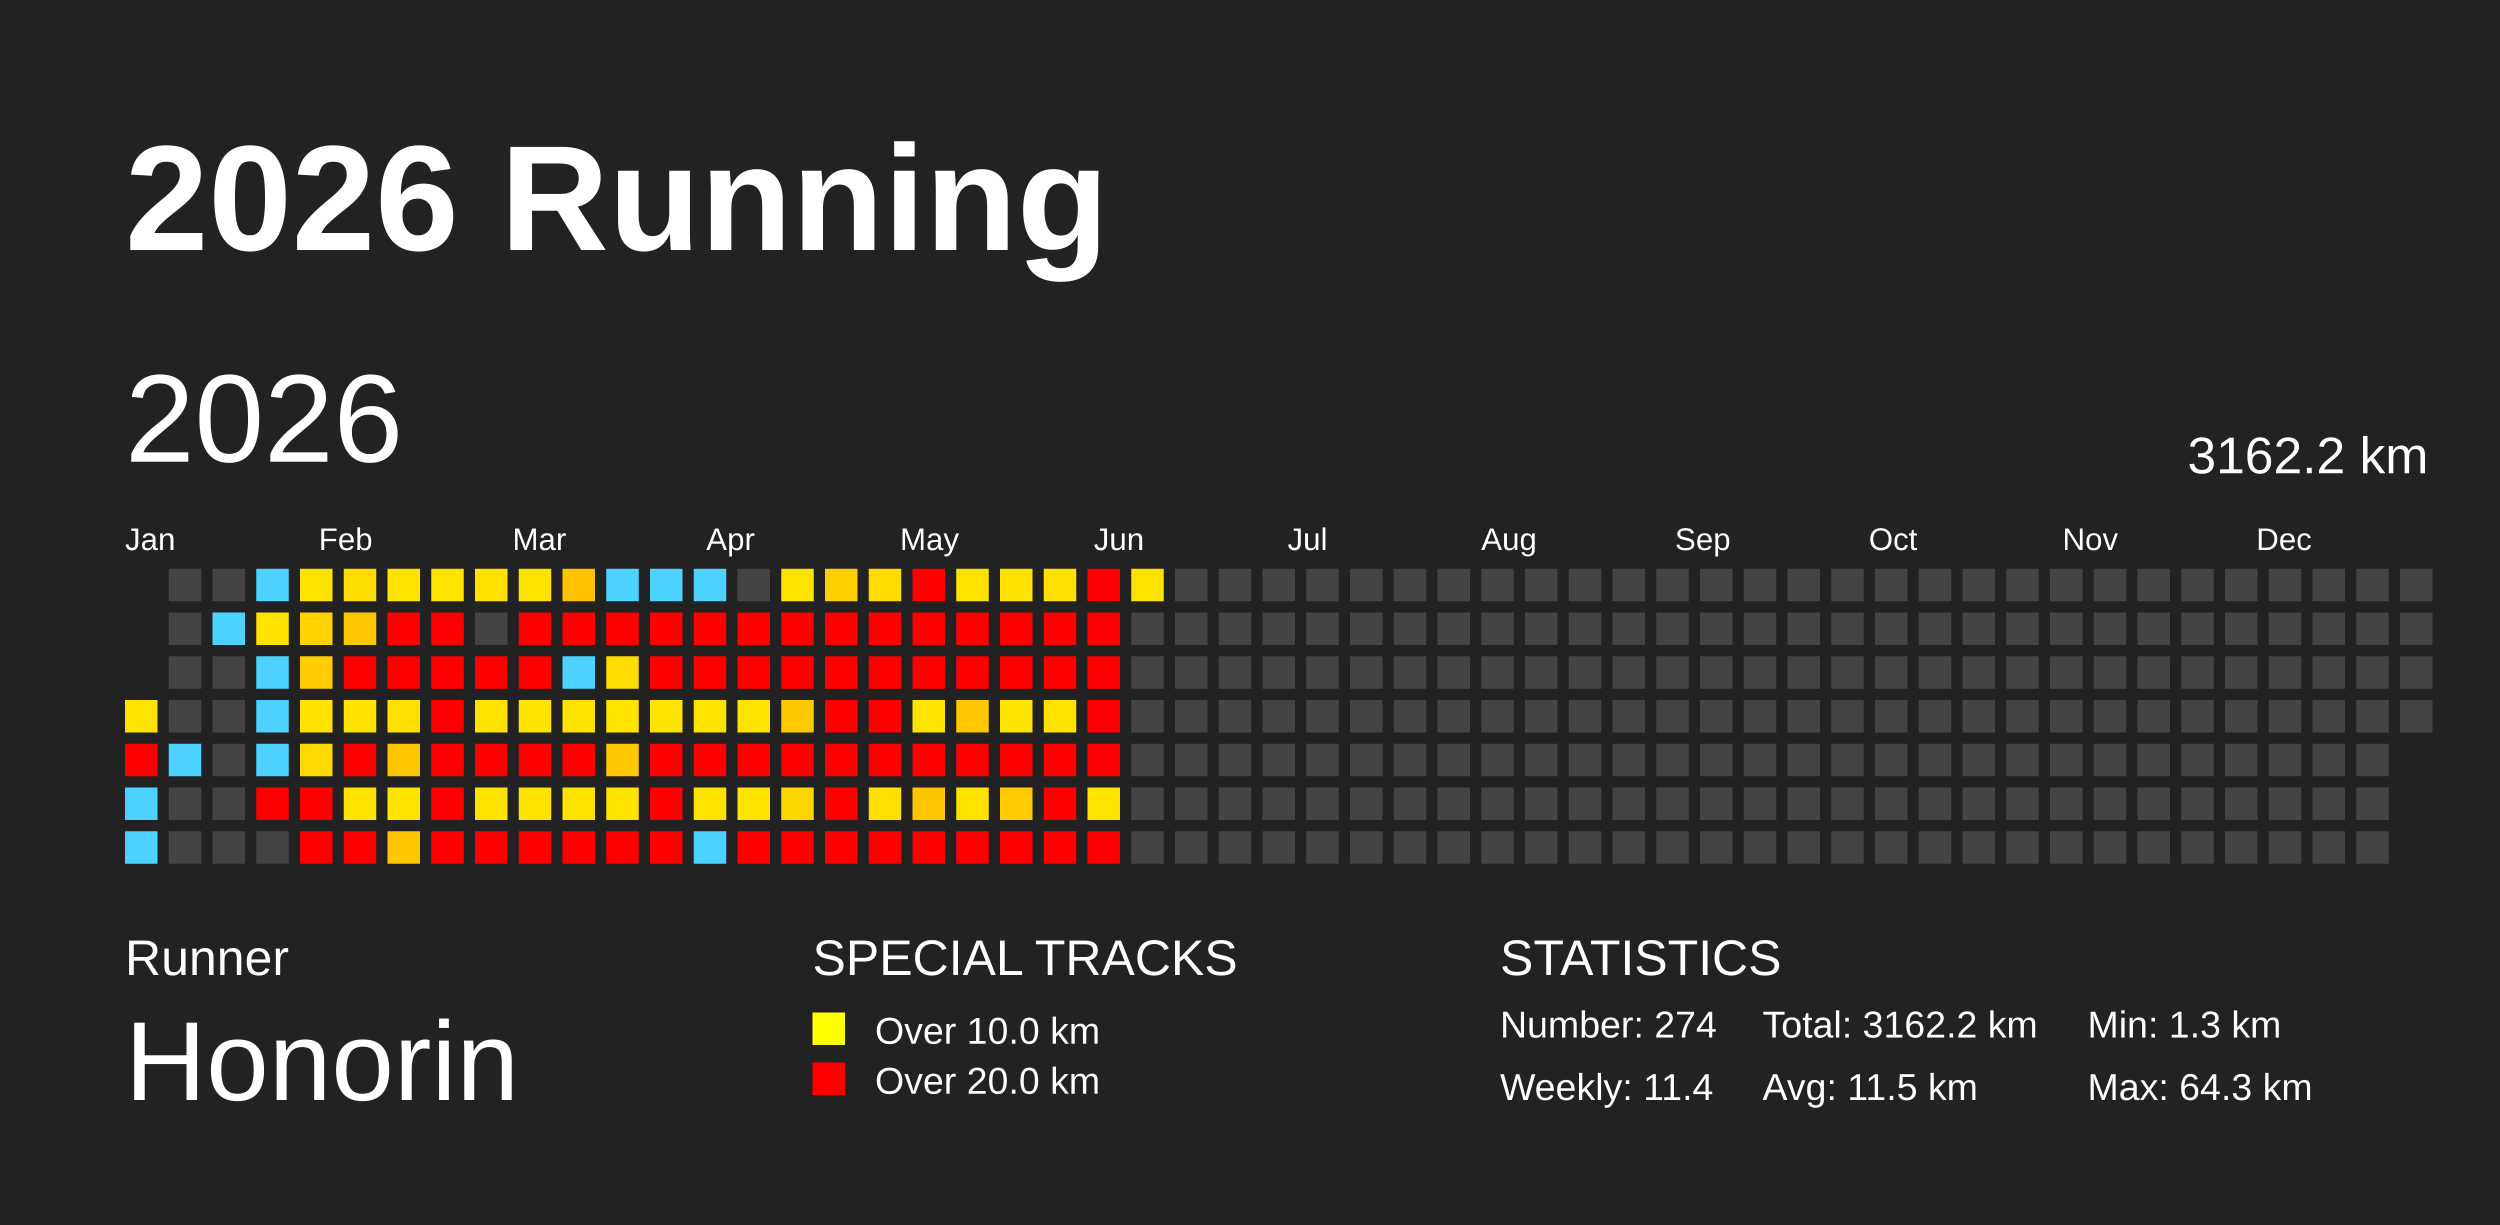
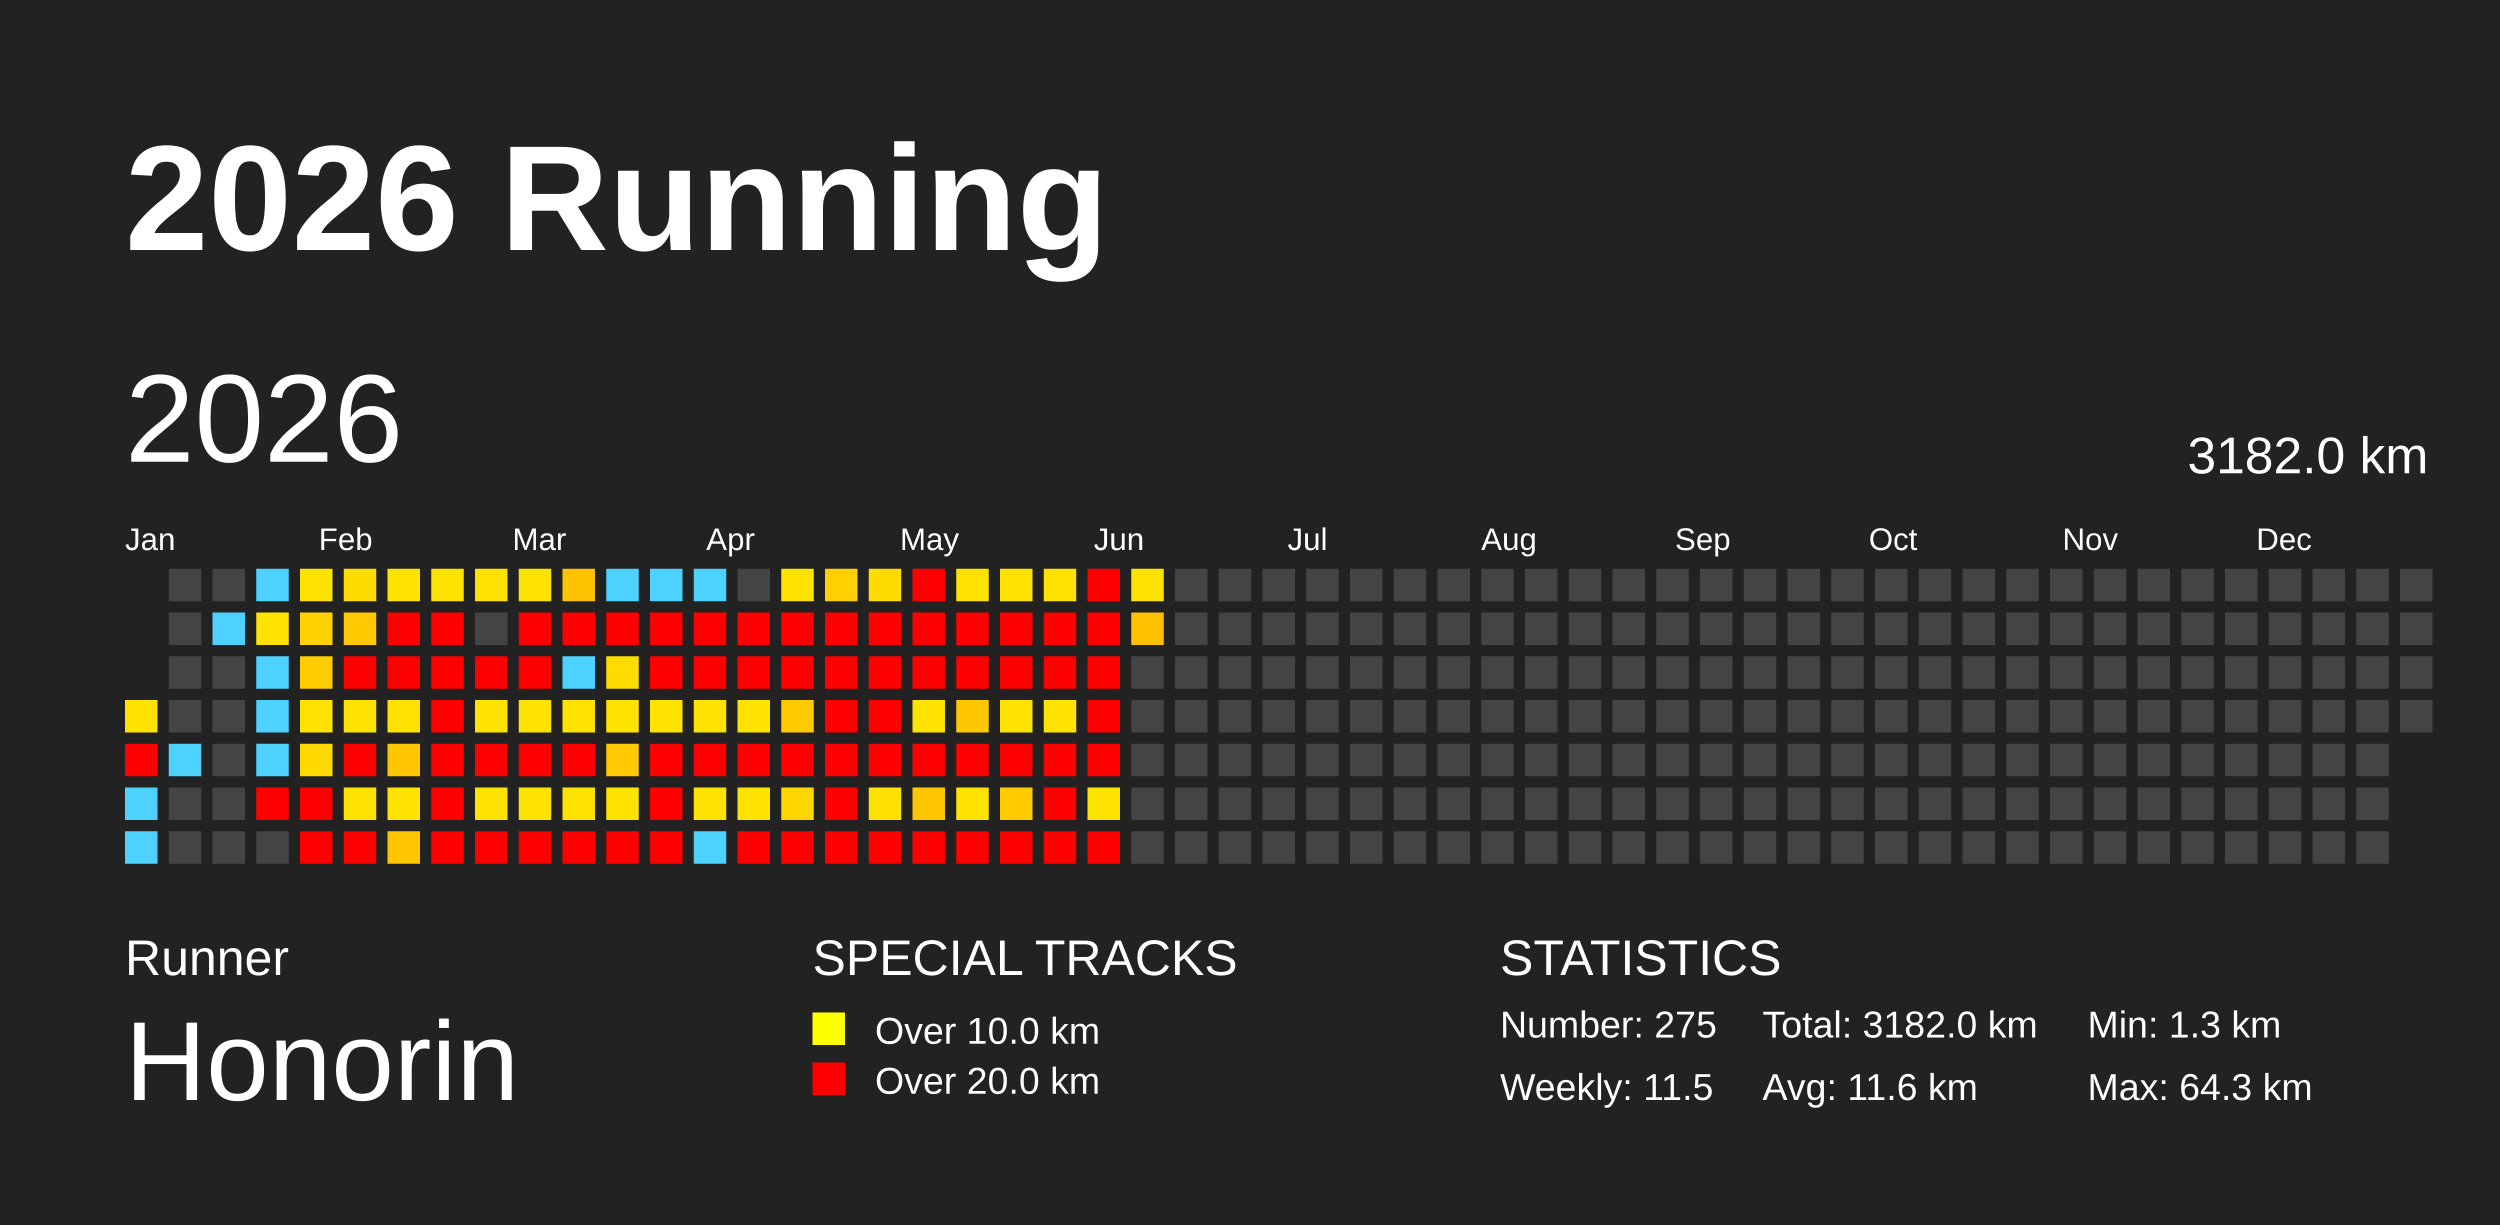
<svg xmlns="http://www.w3.org/2000/svg" baseProfile="full" height="98mm" version="1.1" viewBox="0,0,200,98" width="200mm">
  <defs />
  <rect fill="#222222" height="98" width="200" x="0" y="0" />
  <text fill="#FFFFFF" style="font-size:12px; font-family:Arial; font-weight:bold;" x="10" y="20">2026 Running</text>
  <text fill="#FFFFFF" style="font-size:4px; font-family:Arial" x="10" y="78">Runner</text>
  <text fill="#FFFFFF" style="font-size:9px; font-family:Arial" x="10" y="88">Honorin</text>
  <text fill="#FFFFFF" style="font-size:4px; font-family:Arial" x="65" y="78">SPECIAL TRACKS</text>
  <rect fill="yellow" height="2.6" width="2.6" x="65" y="81" />
  <text fill="#FFFFFF" style="font-size:3px; font-family:Arial" x="70" y="83.5">Over 10.0 km</text>
  <rect fill="red" height="2.6" width="2.6" x="65" y="85" />
  <text fill="#FFFFFF" style="font-size:3px; font-family:Arial" x="70" y="87.5">Over 20.0 km</text>
  <text fill="#FFFFFF" style="font-size:4px; font-family:Arial" x="120" y="78">STATISTICS</text>
-   <text fill="#FFFFFF" style="font-size:3px; font-family:Arial" x="120" y="83">Number: 274</text>
-   <text fill="#FFFFFF" style="font-size:3px; font-family:Arial" x="120" y="88">Weekly: 11.4</text>
-   <text fill="#FFFFFF" style="font-size:3px; font-family:Arial" x="141" y="83">Total: 3162.2 km</text>
-   <text fill="#FFFFFF" style="font-size:3px; font-family:Arial" x="141" y="88">Avg: 11.5 km</text>
+   <text fill="#FFFFFF" style="font-size:3px; font-family:Arial" x="120" y="83">Number: 275</text>
+   <text fill="#FFFFFF" style="font-size:3px; font-family:Arial" x="120" y="88">Weekly: 11.5</text>
+   <text fill="#FFFFFF" style="font-size:3px; font-family:Arial" x="141" y="83">Total: 3182.0 km</text>
+   <text fill="#FFFFFF" style="font-size:3px; font-family:Arial" x="141" y="88">Avg: 11.6 km</text>
  <text fill="#FFFFFF" style="font-size:3px; font-family:Arial" x="167" y="83">Min: 1.3 km</text>
  <text fill="#FFFFFF" style="font-size:3px; font-family:Arial" x="167" y="88">Max: 64.3 km</text>
  <text dominant-baseline="hanging" fill="#FFFFFF" style="font-size:10.0px; font-family:Arial;" x="10" y="30">2026</text>
-   <text dominant-baseline="hanging" fill="#FFFFFF" style="font-size:4.125px; font-family:Arial;" x="175" y="35">3162.2 km</text>
+   <text dominant-baseline="hanging" fill="#FFFFFF" style="font-size:4.125px; font-family:Arial;" x="175" y="35">3182.0 km</text>
  <text fill="#FFFFFF" style="font-size:2.5px; font-family:Arial" x="10.0" y="44">Jan</text>
  <text fill="#FFFFFF" style="font-size:2.5px; font-family:Arial" x="25.5" y="44">Feb</text>
  <text fill="#FFFFFF" style="font-size:2.5px; font-family:Arial" x="41.0" y="44">Mar</text>
  <text fill="#FFFFFF" style="font-size:2.5px; font-family:Arial" x="56.5" y="44">Apr</text>
  <text fill="#FFFFFF" style="font-size:2.5px; font-family:Arial" x="72.0" y="44">May</text>
  <text fill="#FFFFFF" style="font-size:2.5px; font-family:Arial" x="87.5" y="44">Jun</text>
  <text fill="#FFFFFF" style="font-size:2.5px; font-family:Arial" x="103.0" y="44">Jul</text>
  <text fill="#FFFFFF" style="font-size:2.5px; font-family:Arial" x="118.5" y="44">Aug</text>
  <text fill="#FFFFFF" style="font-size:2.5px; font-family:Arial" x="134.0" y="44">Sep</text>
  <text fill="#FFFFFF" style="font-size:2.5px; font-family:Arial" x="149.5" y="44">Oct</text>
  <text fill="#FFFFFF" style="font-size:2.5px; font-family:Arial" x="165.0" y="44">Nov</text>
  <text fill="#FFFFFF" style="font-size:2.5px; font-family:Arial" x="180.5" y="44">Dec</text>
  <rect fill="#ffe300" height="2.6" width="2.6" x="10.0" y="56.0" />
  <rect fill="red" height="2.6" width="2.6" x="10.0" y="59.5" />
  <rect fill="#4dd2ff" height="2.6" width="2.6" x="10.0" y="63.0" />
  <rect fill="#4dd2ff" height="2.6" width="2.6" x="10.0" y="66.5" />
  <rect fill="#444444" height="2.6" width="2.6" x="13.5" y="45.5" />
  <rect fill="#444444" height="2.6" width="2.6" x="13.5" y="49.0" />
  <rect fill="#444444" height="2.6" width="2.6" x="13.5" y="52.5" />
  <rect fill="#444444" height="2.6" width="2.6" x="13.5" y="56.0" />
  <rect fill="#4dd2ff" height="2.6" width="2.6" x="13.5" y="59.5" />
  <rect fill="#444444" height="2.6" width="2.6" x="13.5" y="63.0" />
  <rect fill="#444444" height="2.6" width="2.6" x="13.5" y="66.5" />
  <rect fill="#444444" height="2.6" width="2.6" x="17.0" y="45.5" />
  <rect fill="#4dd2ff" height="2.6" width="2.6" x="17.0" y="49.0" />
  <rect fill="#444444" height="2.6" width="2.6" x="17.0" y="52.5" />
  <rect fill="#444444" height="2.6" width="2.6" x="17.0" y="56.0" />
  <rect fill="#444444" height="2.6" width="2.6" x="17.0" y="59.5" />
  <rect fill="#444444" height="2.6" width="2.6" x="17.0" y="63.0" />
  <rect fill="#444444" height="2.6" width="2.6" x="17.0" y="66.5" />
  <rect fill="#4dd2ff" height="2.6" width="2.6" x="20.5" y="45.5" />
  <rect fill="#ffe200" height="2.6" width="2.6" x="20.5" y="49.0" />
  <rect fill="#4dd2ff" height="2.6" width="2.6" x="20.5" y="52.5" />
  <rect fill="#4dd2ff" height="2.6" width="2.6" x="20.5" y="56.0" />
  <rect fill="#4dd2ff" height="2.6" width="2.6" x="20.5" y="59.5" />
  <rect fill="red" height="2.6" width="2.6" x="20.5" y="63.0" />
  <rect fill="#444444" height="2.6" width="2.6" x="20.5" y="66.5" />
  <rect fill="#ffe300" height="2.6" width="2.6" x="24.0" y="45.5" />
  <rect fill="#ffd200" height="2.6" width="2.6" x="24.0" y="49.0" />
  <rect fill="#ffcc00" height="2.6" width="2.6" x="24.0" y="52.5" />
  <rect fill="#ffe200" height="2.6" width="2.6" x="24.0" y="56.0" />
  <rect fill="#ffd900" height="2.6" width="2.6" x="24.0" y="59.5" />
  <rect fill="red" height="2.6" width="2.6" x="24.0" y="63.0" />
  <rect fill="red" height="2.6" width="2.6" x="24.0" y="66.5" />
  <rect fill="#ffdc00" height="2.6" width="2.6" x="27.5" y="45.5" />
  <rect fill="#ffc800" height="2.6" width="2.6" x="27.5" y="49.0" />
  <rect fill="red" height="2.6" width="2.6" x="27.5" y="52.5" />
  <rect fill="#ffe200" height="2.6" width="2.6" x="27.5" y="56.0" />
  <rect fill="red" height="2.6" width="2.6" x="27.5" y="59.5" />
  <rect fill="#ffe300" height="2.6" width="2.6" x="27.5" y="63.0" />
  <rect fill="red" height="2.6" width="2.6" x="27.5" y="66.5" />
  <rect fill="#ffe300" height="2.6" width="2.6" x="31.0" y="45.5" />
  <rect fill="red" height="2.6" width="2.6" x="31.0" y="49.0" />
  <rect fill="red" height="2.6" width="2.6" x="31.0" y="52.5" />
  <rect fill="#ffe100" height="2.6" width="2.6" x="31.0" y="56.0" />
  <rect fill="#ffc600" height="2.6" width="2.6" x="31.0" y="59.5" />
  <rect fill="#ffe300" height="2.6" width="2.6" x="31.0" y="63.0" />
  <rect fill="#ffc600" height="2.6" width="2.6" x="31.0" y="66.5" />
  <rect fill="#ffe300" height="2.6" width="2.6" x="34.5" y="45.5" />
  <rect fill="red" height="2.6" width="2.6" x="34.5" y="49.0" />
  <rect fill="red" height="2.6" width="2.6" x="34.5" y="52.5" />
  <rect fill="red" height="2.6" width="2.6" x="34.5" y="56.0" />
  <rect fill="red" height="2.6" width="2.6" x="34.5" y="59.5" />
  <rect fill="red" height="2.6" width="2.6" x="34.5" y="63.0" />
  <rect fill="red" height="2.6" width="2.6" x="34.5" y="66.5" />
  <rect fill="#ffe200" height="2.6" width="2.6" x="38.0" y="45.5" />
  <rect fill="#444444" height="2.6" width="2.6" x="38.0" y="49.0" />
  <rect fill="red" height="2.6" width="2.6" x="38.0" y="52.5" />
  <rect fill="#ffe300" height="2.6" width="2.6" x="38.0" y="56.0" />
  <rect fill="red" height="2.6" width="2.6" x="38.0" y="59.5" />
  <rect fill="#ffe300" height="2.6" width="2.6" x="38.0" y="63.0" />
  <rect fill="red" height="2.6" width="2.6" x="38.0" y="66.5" />
  <rect fill="#ffe300" height="2.6" width="2.6" x="41.5" y="45.5" />
  <rect fill="red" height="2.6" width="2.6" x="41.5" y="49.0" />
  <rect fill="red" height="2.6" width="2.6" x="41.5" y="52.5" />
  <rect fill="#ffe300" height="2.6" width="2.6" x="41.5" y="56.0" />
  <rect fill="red" height="2.6" width="2.6" x="41.5" y="59.5" />
  <rect fill="#ffe300" height="2.6" width="2.6" x="41.5" y="63.0" />
  <rect fill="red" height="2.6" width="2.6" x="41.5" y="66.5" />
  <rect fill="#ffc200" height="2.6" width="2.6" x="45.0" y="45.5" />
  <rect fill="red" height="2.6" width="2.6" x="45.0" y="49.0" />
  <rect fill="#4dd2ff" height="2.6" width="2.6" x="45.0" y="52.5" />
  <rect fill="#ffe300" height="2.6" width="2.6" x="45.0" y="56.0" />
  <rect fill="red" height="2.6" width="2.6" x="45.0" y="59.5" />
  <rect fill="#ffe300" height="2.6" width="2.6" x="45.0" y="63.0" />
  <rect fill="red" height="2.6" width="2.6" x="45.0" y="66.5" />
  <rect fill="#4dd2ff" height="2.6" width="2.6" x="48.5" y="45.5" />
  <rect fill="red" height="2.6" width="2.6" x="48.5" y="49.0" />
  <rect fill="#ffdc00" height="2.6" width="2.6" x="48.5" y="52.5" />
  <rect fill="#ffe300" height="2.6" width="2.6" x="48.5" y="56.0" />
  <rect fill="#ffc800" height="2.6" width="2.6" x="48.5" y="59.5" />
  <rect fill="#ffe300" height="2.6" width="2.6" x="48.5" y="63.0" />
  <rect fill="red" height="2.6" width="2.6" x="48.5" y="66.5" />
  <rect fill="#4dd2ff" height="2.6" width="2.6" x="52.0" y="45.5" />
  <rect fill="red" height="2.6" width="2.6" x="52.0" y="49.0" />
  <rect fill="red" height="2.6" width="2.6" x="52.0" y="52.5" />
  <rect fill="#ffe300" height="2.6" width="2.6" x="52.0" y="56.0" />
  <rect fill="red" height="2.6" width="2.6" x="52.0" y="59.5" />
  <rect fill="red" height="2.6" width="2.6" x="52.0" y="63.0" />
  <rect fill="red" height="2.6" width="2.6" x="52.0" y="66.5" />
  <rect fill="#4dd2ff" height="2.6" width="2.6" x="55.5" y="45.5" />
  <rect fill="red" height="2.6" width="2.6" x="55.5" y="49.0" />
  <rect fill="red" height="2.6" width="2.6" x="55.5" y="52.5" />
  <rect fill="#ffe300" height="2.6" width="2.6" x="55.5" y="56.0" />
  <rect fill="red" height="2.6" width="2.6" x="55.5" y="59.5" />
  <rect fill="#ffe300" height="2.6" width="2.6" x="55.5" y="63.0" />
  <rect fill="#4dd2ff" height="2.6" width="2.6" x="55.5" y="66.5" />
  <rect fill="#444444" height="2.6" width="2.6" x="59.0" y="45.5" />
  <rect fill="red" height="2.6" width="2.6" x="59.0" y="49.0" />
  <rect fill="red" height="2.6" width="2.6" x="59.0" y="52.5" />
  <rect fill="#ffe300" height="2.6" width="2.6" x="59.0" y="56.0" />
  <rect fill="red" height="2.6" width="2.6" x="59.0" y="59.5" />
  <rect fill="#ffe300" height="2.6" width="2.6" x="59.0" y="63.0" />
  <rect fill="red" height="2.6" width="2.6" x="59.0" y="66.5" />
  <rect fill="#ffe300" height="2.6" width="2.6" x="62.5" y="45.5" />
  <rect fill="red" height="2.6" width="2.6" x="62.5" y="49.0" />
  <rect fill="red" height="2.6" width="2.6" x="62.5" y="52.5" />
  <rect fill="#ffc900" height="2.6" width="2.6" x="62.5" y="56.0" />
  <rect fill="red" height="2.6" width="2.6" x="62.5" y="59.5" />
  <rect fill="#ffd700" height="2.6" width="2.6" x="62.5" y="63.0" />
  <rect fill="red" height="2.6" width="2.6" x="62.5" y="66.5" />
  <rect fill="#ffd000" height="2.6" width="2.6" x="66.0" y="45.5" />
  <rect fill="red" height="2.6" width="2.6" x="66.0" y="49.0" />
  <rect fill="red" height="2.6" width="2.6" x="66.0" y="52.5" />
  <rect fill="red" height="2.6" width="2.6" x="66.0" y="56.0" />
  <rect fill="red" height="2.6" width="2.6" x="66.0" y="59.5" />
  <rect fill="red" height="2.6" width="2.6" x="66.0" y="63.0" />
  <rect fill="red" height="2.6" width="2.6" x="66.0" y="66.5" />
  <rect fill="#ffdb00" height="2.6" width="2.6" x="69.5" y="45.5" />
  <rect fill="red" height="2.6" width="2.6" x="69.5" y="49.0" />
  <rect fill="red" height="2.6" width="2.6" x="69.5" y="52.5" />
  <rect fill="red" height="2.6" width="2.6" x="69.5" y="56.0" />
  <rect fill="red" height="2.6" width="2.6" x="69.5" y="59.5" />
  <rect fill="#ffe000" height="2.6" width="2.6" x="69.5" y="63.0" />
  <rect fill="red" height="2.6" width="2.6" x="69.5" y="66.5" />
  <rect fill="red" height="2.6" width="2.6" x="73.0" y="45.5" />
  <rect fill="red" height="2.6" width="2.6" x="73.0" y="49.0" />
  <rect fill="red" height="2.6" width="2.6" x="73.0" y="52.5" />
  <rect fill="#ffe300" height="2.6" width="2.6" x="73.0" y="56.0" />
  <rect fill="red" height="2.6" width="2.6" x="73.0" y="59.5" />
  <rect fill="#ffc600" height="2.6" width="2.6" x="73.0" y="63.0" />
  <rect fill="red" height="2.6" width="2.6" x="73.0" y="66.5" />
  <rect fill="#ffe300" height="2.6" width="2.6" x="76.5" y="45.5" />
  <rect fill="red" height="2.6" width="2.6" x="76.5" y="49.0" />
  <rect fill="red" height="2.6" width="2.6" x="76.5" y="52.5" />
  <rect fill="#ffc700" height="2.6" width="2.6" x="76.5" y="56.0" />
  <rect fill="red" height="2.6" width="2.6" x="76.5" y="59.5" />
  <rect fill="#ffe300" height="2.6" width="2.6" x="76.5" y="63.0" />
  <rect fill="red" height="2.6" width="2.6" x="76.5" y="66.5" />
  <rect fill="#ffe200" height="2.6" width="2.6" x="80.0" y="45.5" />
  <rect fill="red" height="2.6" width="2.6" x="80.0" y="49.0" />
  <rect fill="red" height="2.6" width="2.6" x="80.0" y="52.5" />
  <rect fill="#ffe300" height="2.6" width="2.6" x="80.0" y="56.0" />
  <rect fill="red" height="2.6" width="2.6" x="80.0" y="59.5" />
  <rect fill="#ffca00" height="2.6" width="2.6" x="80.0" y="63.0" />
  <rect fill="red" height="2.6" width="2.6" x="80.0" y="66.5" />
  <rect fill="#ffe100" height="2.6" width="2.6" x="83.5" y="45.5" />
  <rect fill="red" height="2.6" width="2.6" x="83.5" y="49.0" />
  <rect fill="red" height="2.6" width="2.6" x="83.5" y="52.5" />
  <rect fill="#ffe300" height="2.6" width="2.6" x="83.5" y="56.0" />
  <rect fill="red" height="2.6" width="2.6" x="83.5" y="59.5" />
  <rect fill="red" height="2.6" width="2.6" x="83.5" y="63.0" />
  <rect fill="red" height="2.6" width="2.6" x="83.5" y="66.5" />
  <rect fill="red" height="2.6" width="2.6" x="87.0" y="45.5" />
  <rect fill="red" height="2.6" width="2.6" x="87.0" y="49.0" />
  <rect fill="red" height="2.6" width="2.6" x="87.0" y="52.5" />
  <rect fill="red" height="2.6" width="2.6" x="87.0" y="56.0" />
  <rect fill="red" height="2.6" width="2.6" x="87.0" y="59.5" />
  <rect fill="#ffe300" height="2.6" width="2.6" x="87.0" y="63.0" />
  <rect fill="red" height="2.6" width="2.6" x="87.0" y="66.5" />
  <rect fill="#ffe300" height="2.6" width="2.6" x="90.5" y="45.5" />
-   <rect fill="#444444" height="2.6" width="2.6" x="90.5" y="49.0" />
+   <rect fill="#ffc000" height="2.6" width="2.6" x="90.5" y="49.0" />
  <rect fill="#444444" height="2.6" width="2.6" x="90.5" y="52.5" />
  <rect fill="#444444" height="2.6" width="2.6" x="90.5" y="56.0" />
  <rect fill="#444444" height="2.6" width="2.6" x="90.5" y="59.5" />
  <rect fill="#444444" height="2.6" width="2.6" x="90.5" y="63.0" />
  <rect fill="#444444" height="2.6" width="2.6" x="90.5" y="66.5" />
  <rect fill="#444444" height="2.6" width="2.6" x="94.0" y="45.5" />
  <rect fill="#444444" height="2.6" width="2.6" x="94.0" y="49.0" />
  <rect fill="#444444" height="2.6" width="2.6" x="94.0" y="52.5" />
  <rect fill="#444444" height="2.6" width="2.6" x="94.0" y="56.0" />
  <rect fill="#444444" height="2.6" width="2.6" x="94.0" y="59.5" />
  <rect fill="#444444" height="2.6" width="2.6" x="94.0" y="63.0" />
  <rect fill="#444444" height="2.6" width="2.6" x="94.0" y="66.5" />
  <rect fill="#444444" height="2.6" width="2.6" x="97.5" y="45.5" />
  <rect fill="#444444" height="2.6" width="2.6" x="97.5" y="49.0" />
  <rect fill="#444444" height="2.6" width="2.6" x="97.5" y="52.5" />
  <rect fill="#444444" height="2.6" width="2.6" x="97.5" y="56.0" />
  <rect fill="#444444" height="2.6" width="2.6" x="97.5" y="59.5" />
  <rect fill="#444444" height="2.6" width="2.6" x="97.5" y="63.0" />
  <rect fill="#444444" height="2.6" width="2.6" x="97.5" y="66.5" />
  <rect fill="#444444" height="2.6" width="2.6" x="101.0" y="45.5" />
  <rect fill="#444444" height="2.6" width="2.6" x="101.0" y="49.0" />
  <rect fill="#444444" height="2.6" width="2.6" x="101.0" y="52.5" />
  <rect fill="#444444" height="2.6" width="2.6" x="101.0" y="56.0" />
  <rect fill="#444444" height="2.6" width="2.6" x="101.0" y="59.5" />
  <rect fill="#444444" height="2.6" width="2.6" x="101.0" y="63.0" />
  <rect fill="#444444" height="2.6" width="2.6" x="101.0" y="66.5" />
  <rect fill="#444444" height="2.6" width="2.6" x="104.5" y="45.5" />
  <rect fill="#444444" height="2.6" width="2.6" x="104.5" y="49.0" />
  <rect fill="#444444" height="2.6" width="2.6" x="104.5" y="52.5" />
  <rect fill="#444444" height="2.6" width="2.6" x="104.5" y="56.0" />
  <rect fill="#444444" height="2.6" width="2.6" x="104.5" y="59.5" />
  <rect fill="#444444" height="2.6" width="2.6" x="104.5" y="63.0" />
  <rect fill="#444444" height="2.6" width="2.6" x="104.5" y="66.5" />
  <rect fill="#444444" height="2.6" width="2.6" x="108.0" y="45.5" />
  <rect fill="#444444" height="2.6" width="2.6" x="108.0" y="49.0" />
  <rect fill="#444444" height="2.6" width="2.6" x="108.0" y="52.5" />
  <rect fill="#444444" height="2.6" width="2.6" x="108.0" y="56.0" />
  <rect fill="#444444" height="2.6" width="2.6" x="108.0" y="59.5" />
  <rect fill="#444444" height="2.6" width="2.6" x="108.0" y="63.0" />
  <rect fill="#444444" height="2.6" width="2.6" x="108.0" y="66.5" />
  <rect fill="#444444" height="2.6" width="2.6" x="111.5" y="45.5" />
  <rect fill="#444444" height="2.6" width="2.6" x="111.5" y="49.0" />
  <rect fill="#444444" height="2.6" width="2.6" x="111.5" y="52.5" />
  <rect fill="#444444" height="2.6" width="2.6" x="111.5" y="56.0" />
  <rect fill="#444444" height="2.6" width="2.6" x="111.5" y="59.5" />
  <rect fill="#444444" height="2.6" width="2.6" x="111.5" y="63.0" />
  <rect fill="#444444" height="2.6" width="2.6" x="111.5" y="66.5" />
  <rect fill="#444444" height="2.6" width="2.6" x="115.0" y="45.5" />
  <rect fill="#444444" height="2.6" width="2.6" x="115.0" y="49.0" />
  <rect fill="#444444" height="2.6" width="2.6" x="115.0" y="52.5" />
  <rect fill="#444444" height="2.6" width="2.6" x="115.0" y="56.0" />
  <rect fill="#444444" height="2.6" width="2.6" x="115.0" y="59.5" />
  <rect fill="#444444" height="2.6" width="2.6" x="115.0" y="63.0" />
  <rect fill="#444444" height="2.6" width="2.6" x="115.0" y="66.5" />
  <rect fill="#444444" height="2.6" width="2.6" x="118.5" y="45.5" />
  <rect fill="#444444" height="2.6" width="2.6" x="118.5" y="49.0" />
  <rect fill="#444444" height="2.6" width="2.6" x="118.5" y="52.5" />
  <rect fill="#444444" height="2.6" width="2.6" x="118.5" y="56.0" />
  <rect fill="#444444" height="2.6" width="2.6" x="118.5" y="59.5" />
  <rect fill="#444444" height="2.6" width="2.6" x="118.5" y="63.0" />
  <rect fill="#444444" height="2.6" width="2.6" x="118.5" y="66.5" />
  <rect fill="#444444" height="2.6" width="2.6" x="122.0" y="45.5" />
  <rect fill="#444444" height="2.6" width="2.6" x="122.0" y="49.0" />
  <rect fill="#444444" height="2.6" width="2.6" x="122.0" y="52.5" />
  <rect fill="#444444" height="2.6" width="2.6" x="122.0" y="56.0" />
  <rect fill="#444444" height="2.6" width="2.6" x="122.0" y="59.5" />
  <rect fill="#444444" height="2.6" width="2.6" x="122.0" y="63.0" />
  <rect fill="#444444" height="2.6" width="2.6" x="122.0" y="66.5" />
  <rect fill="#444444" height="2.6" width="2.6" x="125.5" y="45.5" />
  <rect fill="#444444" height="2.6" width="2.6" x="125.5" y="49.0" />
  <rect fill="#444444" height="2.6" width="2.6" x="125.5" y="52.5" />
  <rect fill="#444444" height="2.6" width="2.6" x="125.5" y="56.0" />
  <rect fill="#444444" height="2.6" width="2.6" x="125.5" y="59.5" />
  <rect fill="#444444" height="2.6" width="2.6" x="125.5" y="63.0" />
  <rect fill="#444444" height="2.6" width="2.6" x="125.5" y="66.5" />
  <rect fill="#444444" height="2.6" width="2.6" x="129.0" y="45.5" />
  <rect fill="#444444" height="2.6" width="2.6" x="129.0" y="49.0" />
  <rect fill="#444444" height="2.6" width="2.6" x="129.0" y="52.5" />
  <rect fill="#444444" height="2.6" width="2.6" x="129.0" y="56.0" />
  <rect fill="#444444" height="2.6" width="2.6" x="129.0" y="59.5" />
  <rect fill="#444444" height="2.6" width="2.6" x="129.0" y="63.0" />
  <rect fill="#444444" height="2.6" width="2.6" x="129.0" y="66.5" />
  <rect fill="#444444" height="2.6" width="2.6" x="132.5" y="45.5" />
  <rect fill="#444444" height="2.6" width="2.6" x="132.5" y="49.0" />
  <rect fill="#444444" height="2.6" width="2.6" x="132.5" y="52.5" />
  <rect fill="#444444" height="2.6" width="2.6" x="132.5" y="56.0" />
  <rect fill="#444444" height="2.6" width="2.6" x="132.5" y="59.5" />
  <rect fill="#444444" height="2.6" width="2.6" x="132.5" y="63.0" />
  <rect fill="#444444" height="2.6" width="2.6" x="132.5" y="66.5" />
  <rect fill="#444444" height="2.6" width="2.6" x="136.0" y="45.5" />
  <rect fill="#444444" height="2.6" width="2.6" x="136.0" y="49.0" />
  <rect fill="#444444" height="2.6" width="2.6" x="136.0" y="52.5" />
  <rect fill="#444444" height="2.6" width="2.6" x="136.0" y="56.0" />
  <rect fill="#444444" height="2.6" width="2.6" x="136.0" y="59.5" />
  <rect fill="#444444" height="2.6" width="2.6" x="136.0" y="63.0" />
  <rect fill="#444444" height="2.6" width="2.6" x="136.0" y="66.5" />
  <rect fill="#444444" height="2.6" width="2.6" x="139.5" y="45.5" />
  <rect fill="#444444" height="2.6" width="2.6" x="139.5" y="49.0" />
  <rect fill="#444444" height="2.6" width="2.6" x="139.5" y="52.5" />
  <rect fill="#444444" height="2.6" width="2.6" x="139.5" y="56.0" />
  <rect fill="#444444" height="2.6" width="2.6" x="139.5" y="59.5" />
  <rect fill="#444444" height="2.6" width="2.6" x="139.5" y="63.0" />
  <rect fill="#444444" height="2.6" width="2.6" x="139.5" y="66.5" />
  <rect fill="#444444" height="2.6" width="2.6" x="143.0" y="45.5" />
  <rect fill="#444444" height="2.6" width="2.6" x="143.0" y="49.0" />
  <rect fill="#444444" height="2.6" width="2.6" x="143.0" y="52.5" />
  <rect fill="#444444" height="2.6" width="2.6" x="143.0" y="56.0" />
  <rect fill="#444444" height="2.6" width="2.6" x="143.0" y="59.5" />
  <rect fill="#444444" height="2.6" width="2.6" x="143.0" y="63.0" />
  <rect fill="#444444" height="2.6" width="2.6" x="143.0" y="66.5" />
  <rect fill="#444444" height="2.6" width="2.6" x="146.5" y="45.5" />
  <rect fill="#444444" height="2.6" width="2.6" x="146.5" y="49.0" />
  <rect fill="#444444" height="2.6" width="2.6" x="146.5" y="52.5" />
  <rect fill="#444444" height="2.6" width="2.6" x="146.5" y="56.0" />
  <rect fill="#444444" height="2.6" width="2.6" x="146.5" y="59.5" />
  <rect fill="#444444" height="2.6" width="2.6" x="146.5" y="63.0" />
  <rect fill="#444444" height="2.6" width="2.6" x="146.5" y="66.5" />
  <rect fill="#444444" height="2.6" width="2.6" x="150.0" y="45.5" />
  <rect fill="#444444" height="2.6" width="2.6" x="150.0" y="49.0" />
  <rect fill="#444444" height="2.6" width="2.6" x="150.0" y="52.5" />
  <rect fill="#444444" height="2.6" width="2.6" x="150.0" y="56.0" />
  <rect fill="#444444" height="2.6" width="2.6" x="150.0" y="59.5" />
  <rect fill="#444444" height="2.6" width="2.6" x="150.0" y="63.0" />
  <rect fill="#444444" height="2.6" width="2.6" x="150.0" y="66.5" />
  <rect fill="#444444" height="2.6" width="2.6" x="153.5" y="45.5" />
  <rect fill="#444444" height="2.6" width="2.6" x="153.5" y="49.0" />
  <rect fill="#444444" height="2.6" width="2.6" x="153.5" y="52.5" />
  <rect fill="#444444" height="2.6" width="2.6" x="153.5" y="56.0" />
  <rect fill="#444444" height="2.6" width="2.6" x="153.5" y="59.5" />
  <rect fill="#444444" height="2.6" width="2.6" x="153.5" y="63.0" />
  <rect fill="#444444" height="2.6" width="2.6" x="153.5" y="66.5" />
  <rect fill="#444444" height="2.6" width="2.6" x="157.0" y="45.5" />
  <rect fill="#444444" height="2.6" width="2.6" x="157.0" y="49.0" />
  <rect fill="#444444" height="2.6" width="2.6" x="157.0" y="52.5" />
  <rect fill="#444444" height="2.6" width="2.6" x="157.0" y="56.0" />
  <rect fill="#444444" height="2.6" width="2.6" x="157.0" y="59.5" />
  <rect fill="#444444" height="2.6" width="2.6" x="157.0" y="63.0" />
  <rect fill="#444444" height="2.6" width="2.6" x="157.0" y="66.5" />
  <rect fill="#444444" height="2.6" width="2.6" x="160.5" y="45.5" />
  <rect fill="#444444" height="2.6" width="2.6" x="160.5" y="49.0" />
  <rect fill="#444444" height="2.6" width="2.6" x="160.5" y="52.5" />
  <rect fill="#444444" height="2.6" width="2.6" x="160.5" y="56.0" />
  <rect fill="#444444" height="2.6" width="2.6" x="160.5" y="59.5" />
  <rect fill="#444444" height="2.6" width="2.6" x="160.5" y="63.0" />
  <rect fill="#444444" height="2.6" width="2.6" x="160.5" y="66.5" />
  <rect fill="#444444" height="2.6" width="2.6" x="164.0" y="45.5" />
  <rect fill="#444444" height="2.6" width="2.6" x="164.0" y="49.0" />
  <rect fill="#444444" height="2.6" width="2.6" x="164.0" y="52.5" />
  <rect fill="#444444" height="2.6" width="2.6" x="164.0" y="56.0" />
  <rect fill="#444444" height="2.6" width="2.6" x="164.0" y="59.5" />
  <rect fill="#444444" height="2.6" width="2.6" x="164.0" y="63.0" />
  <rect fill="#444444" height="2.6" width="2.6" x="164.0" y="66.5" />
  <rect fill="#444444" height="2.6" width="2.6" x="167.5" y="45.5" />
  <rect fill="#444444" height="2.6" width="2.6" x="167.5" y="49.0" />
  <rect fill="#444444" height="2.6" width="2.6" x="167.5" y="52.5" />
  <rect fill="#444444" height="2.6" width="2.6" x="167.5" y="56.0" />
  <rect fill="#444444" height="2.6" width="2.6" x="167.5" y="59.5" />
  <rect fill="#444444" height="2.6" width="2.6" x="167.5" y="63.0" />
  <rect fill="#444444" height="2.6" width="2.6" x="167.5" y="66.5" />
  <rect fill="#444444" height="2.6" width="2.6" x="171.0" y="45.5" />
  <rect fill="#444444" height="2.6" width="2.6" x="171.0" y="49.0" />
  <rect fill="#444444" height="2.6" width="2.6" x="171.0" y="52.5" />
  <rect fill="#444444" height="2.6" width="2.6" x="171.0" y="56.0" />
  <rect fill="#444444" height="2.6" width="2.6" x="171.0" y="59.5" />
  <rect fill="#444444" height="2.6" width="2.6" x="171.0" y="63.0" />
  <rect fill="#444444" height="2.6" width="2.6" x="171.0" y="66.5" />
  <rect fill="#444444" height="2.6" width="2.6" x="174.5" y="45.5" />
  <rect fill="#444444" height="2.6" width="2.6" x="174.5" y="49.0" />
  <rect fill="#444444" height="2.6" width="2.6" x="174.5" y="52.5" />
  <rect fill="#444444" height="2.6" width="2.6" x="174.5" y="56.0" />
  <rect fill="#444444" height="2.6" width="2.6" x="174.5" y="59.5" />
  <rect fill="#444444" height="2.6" width="2.6" x="174.5" y="63.0" />
  <rect fill="#444444" height="2.6" width="2.6" x="174.5" y="66.5" />
  <rect fill="#444444" height="2.6" width="2.6" x="178.0" y="45.5" />
  <rect fill="#444444" height="2.6" width="2.6" x="178.0" y="49.0" />
  <rect fill="#444444" height="2.6" width="2.6" x="178.0" y="52.5" />
  <rect fill="#444444" height="2.6" width="2.6" x="178.0" y="56.0" />
  <rect fill="#444444" height="2.6" width="2.6" x="178.0" y="59.5" />
  <rect fill="#444444" height="2.6" width="2.6" x="178.0" y="63.0" />
  <rect fill="#444444" height="2.6" width="2.6" x="178.0" y="66.5" />
  <rect fill="#444444" height="2.6" width="2.6" x="181.5" y="45.5" />
  <rect fill="#444444" height="2.6" width="2.6" x="181.5" y="49.0" />
  <rect fill="#444444" height="2.6" width="2.6" x="181.5" y="52.5" />
  <rect fill="#444444" height="2.6" width="2.6" x="181.5" y="56.0" />
  <rect fill="#444444" height="2.6" width="2.6" x="181.5" y="59.5" />
  <rect fill="#444444" height="2.6" width="2.6" x="181.5" y="63.0" />
  <rect fill="#444444" height="2.6" width="2.6" x="181.5" y="66.5" />
  <rect fill="#444444" height="2.6" width="2.6" x="185.0" y="45.5" />
  <rect fill="#444444" height="2.6" width="2.6" x="185.0" y="49.0" />
  <rect fill="#444444" height="2.6" width="2.6" x="185.0" y="52.5" />
  <rect fill="#444444" height="2.6" width="2.6" x="185.0" y="56.0" />
  <rect fill="#444444" height="2.6" width="2.6" x="185.0" y="59.5" />
  <rect fill="#444444" height="2.6" width="2.6" x="185.0" y="63.0" />
  <rect fill="#444444" height="2.6" width="2.6" x="185.0" y="66.5" />
  <rect fill="#444444" height="2.6" width="2.6" x="188.5" y="45.5" />
  <rect fill="#444444" height="2.6" width="2.6" x="188.5" y="49.0" />
  <rect fill="#444444" height="2.6" width="2.6" x="188.5" y="52.5" />
  <rect fill="#444444" height="2.6" width="2.6" x="188.5" y="56.0" />
  <rect fill="#444444" height="2.6" width="2.6" x="188.5" y="59.5" />
  <rect fill="#444444" height="2.6" width="2.6" x="188.5" y="63.0" />
  <rect fill="#444444" height="2.6" width="2.6" x="188.5" y="66.5" />
  <rect fill="#444444" height="2.6" width="2.6" x="192.0" y="45.5" />
  <rect fill="#444444" height="2.6" width="2.6" x="192.0" y="49.0" />
  <rect fill="#444444" height="2.6" width="2.6" x="192.0" y="52.5" />
  <rect fill="#444444" height="2.6" width="2.6" x="192.0" y="56.0" />
</svg>
